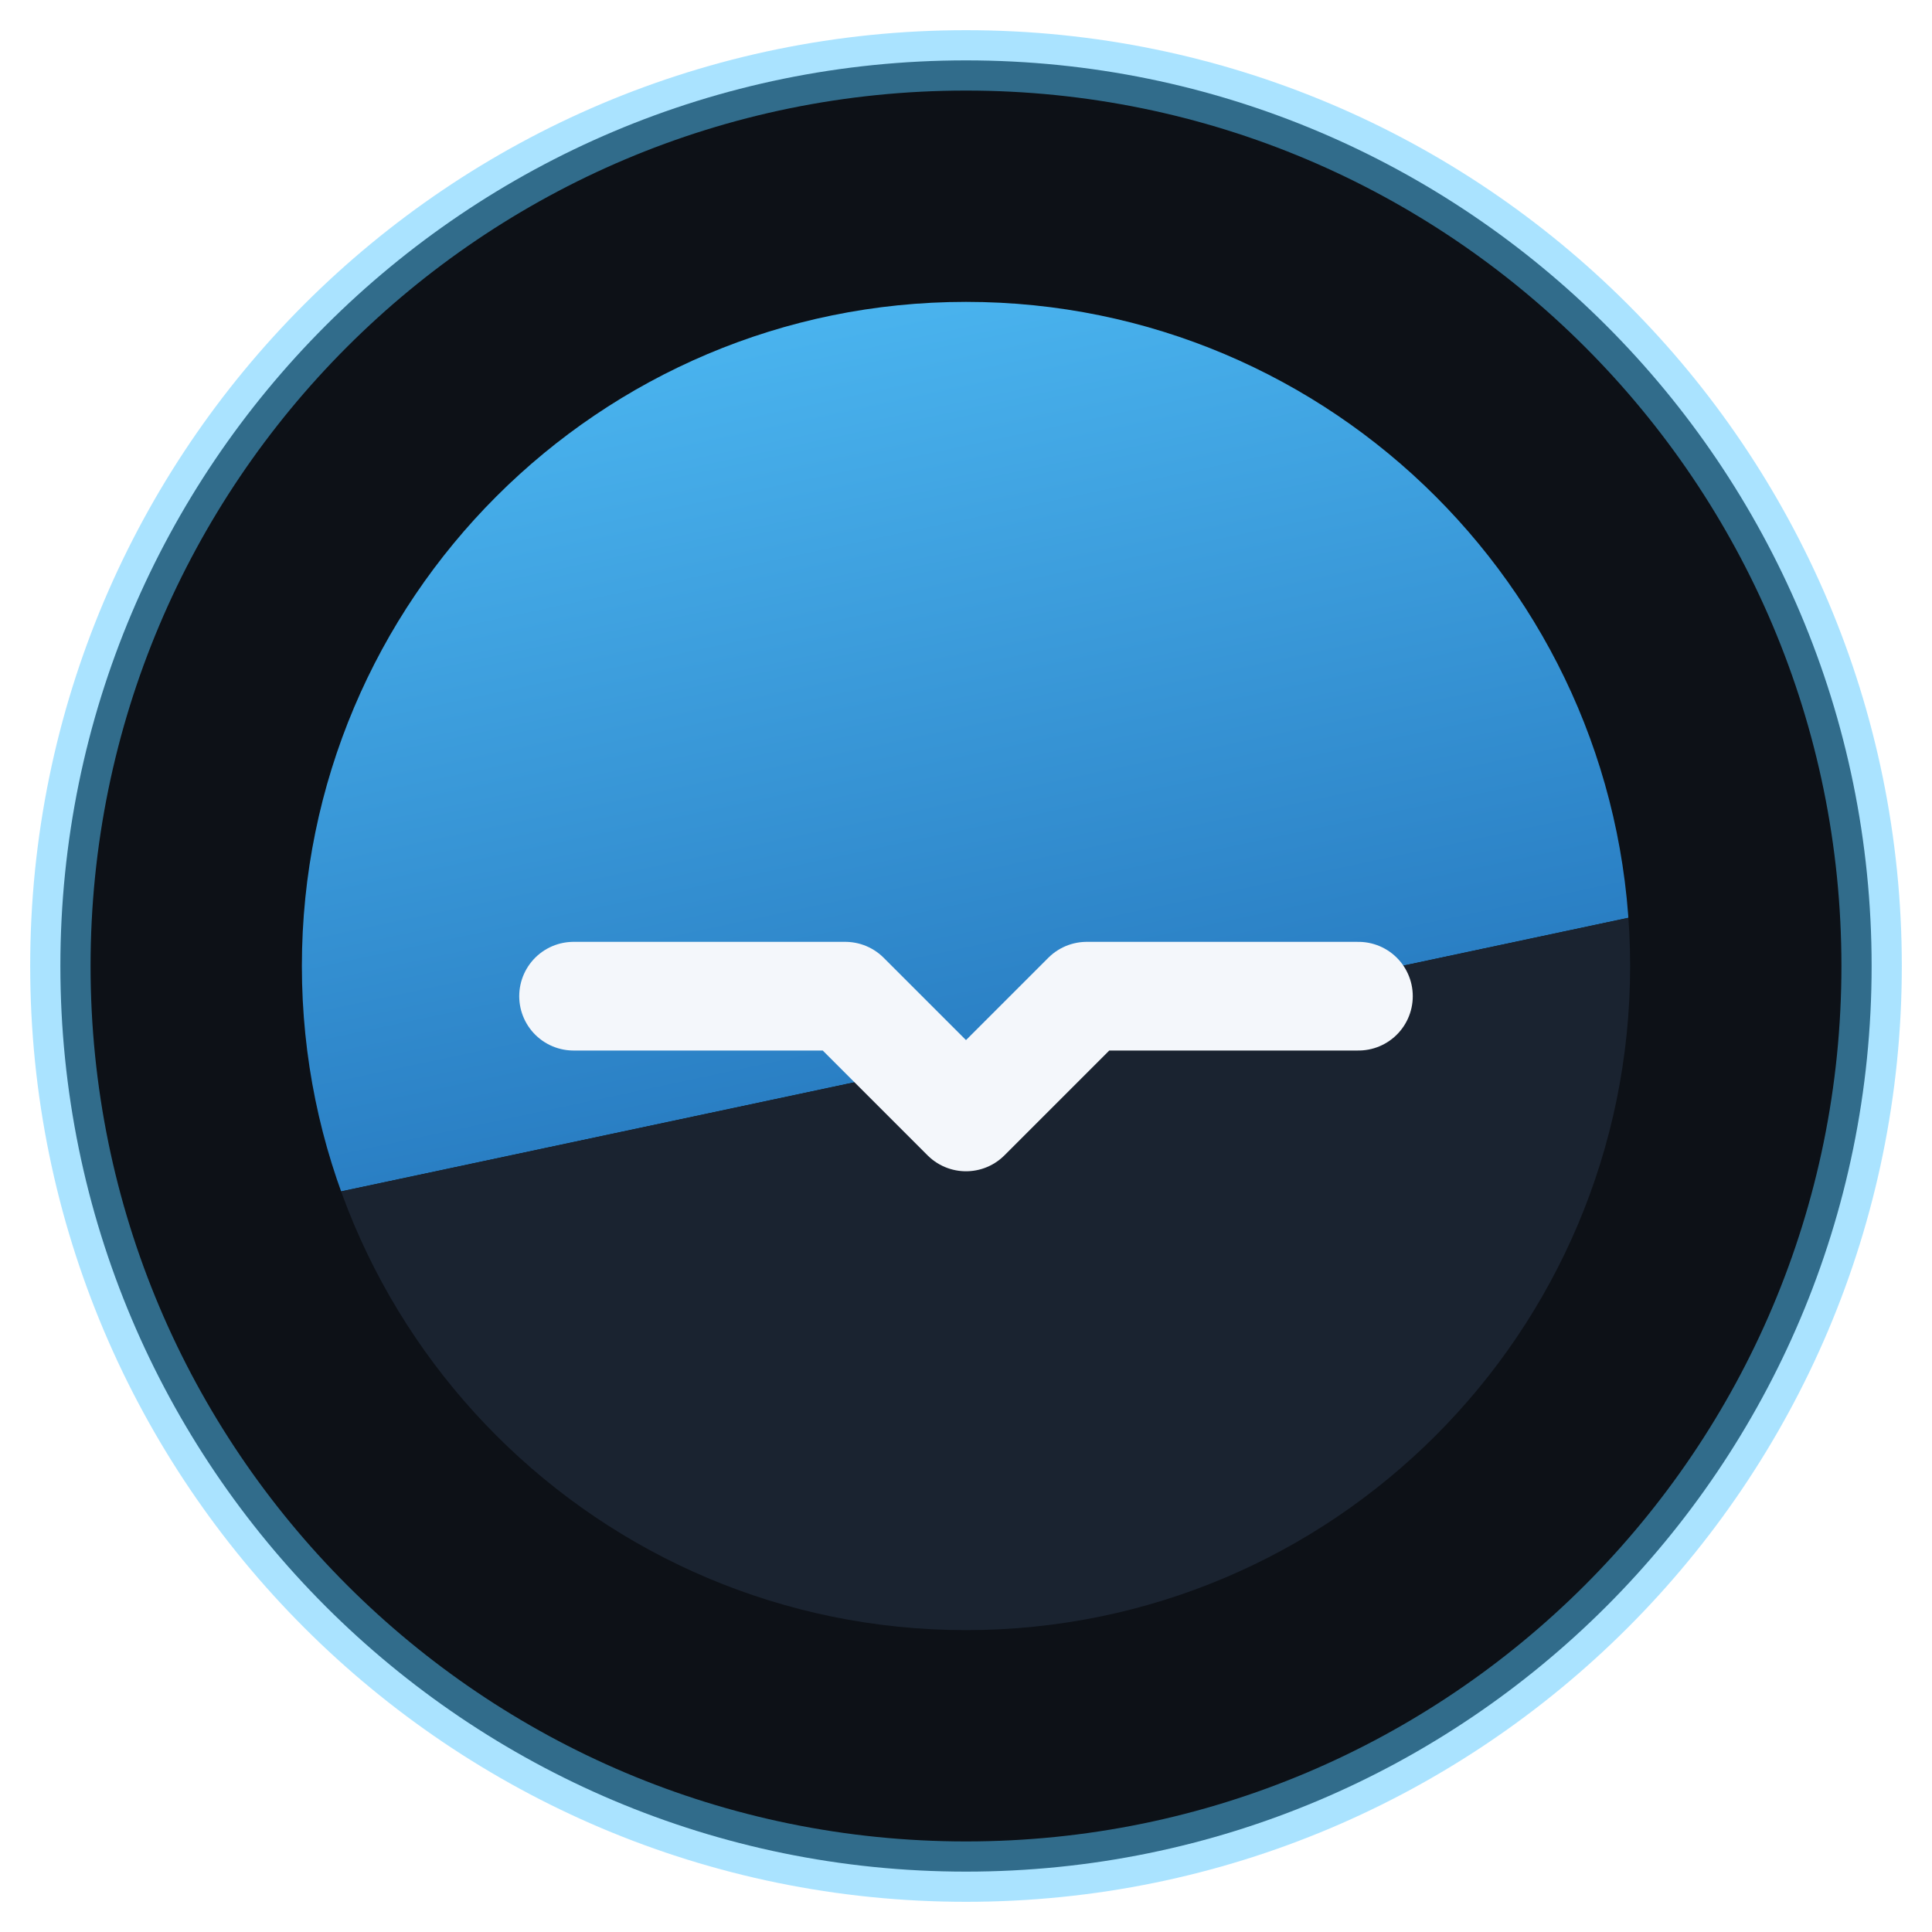
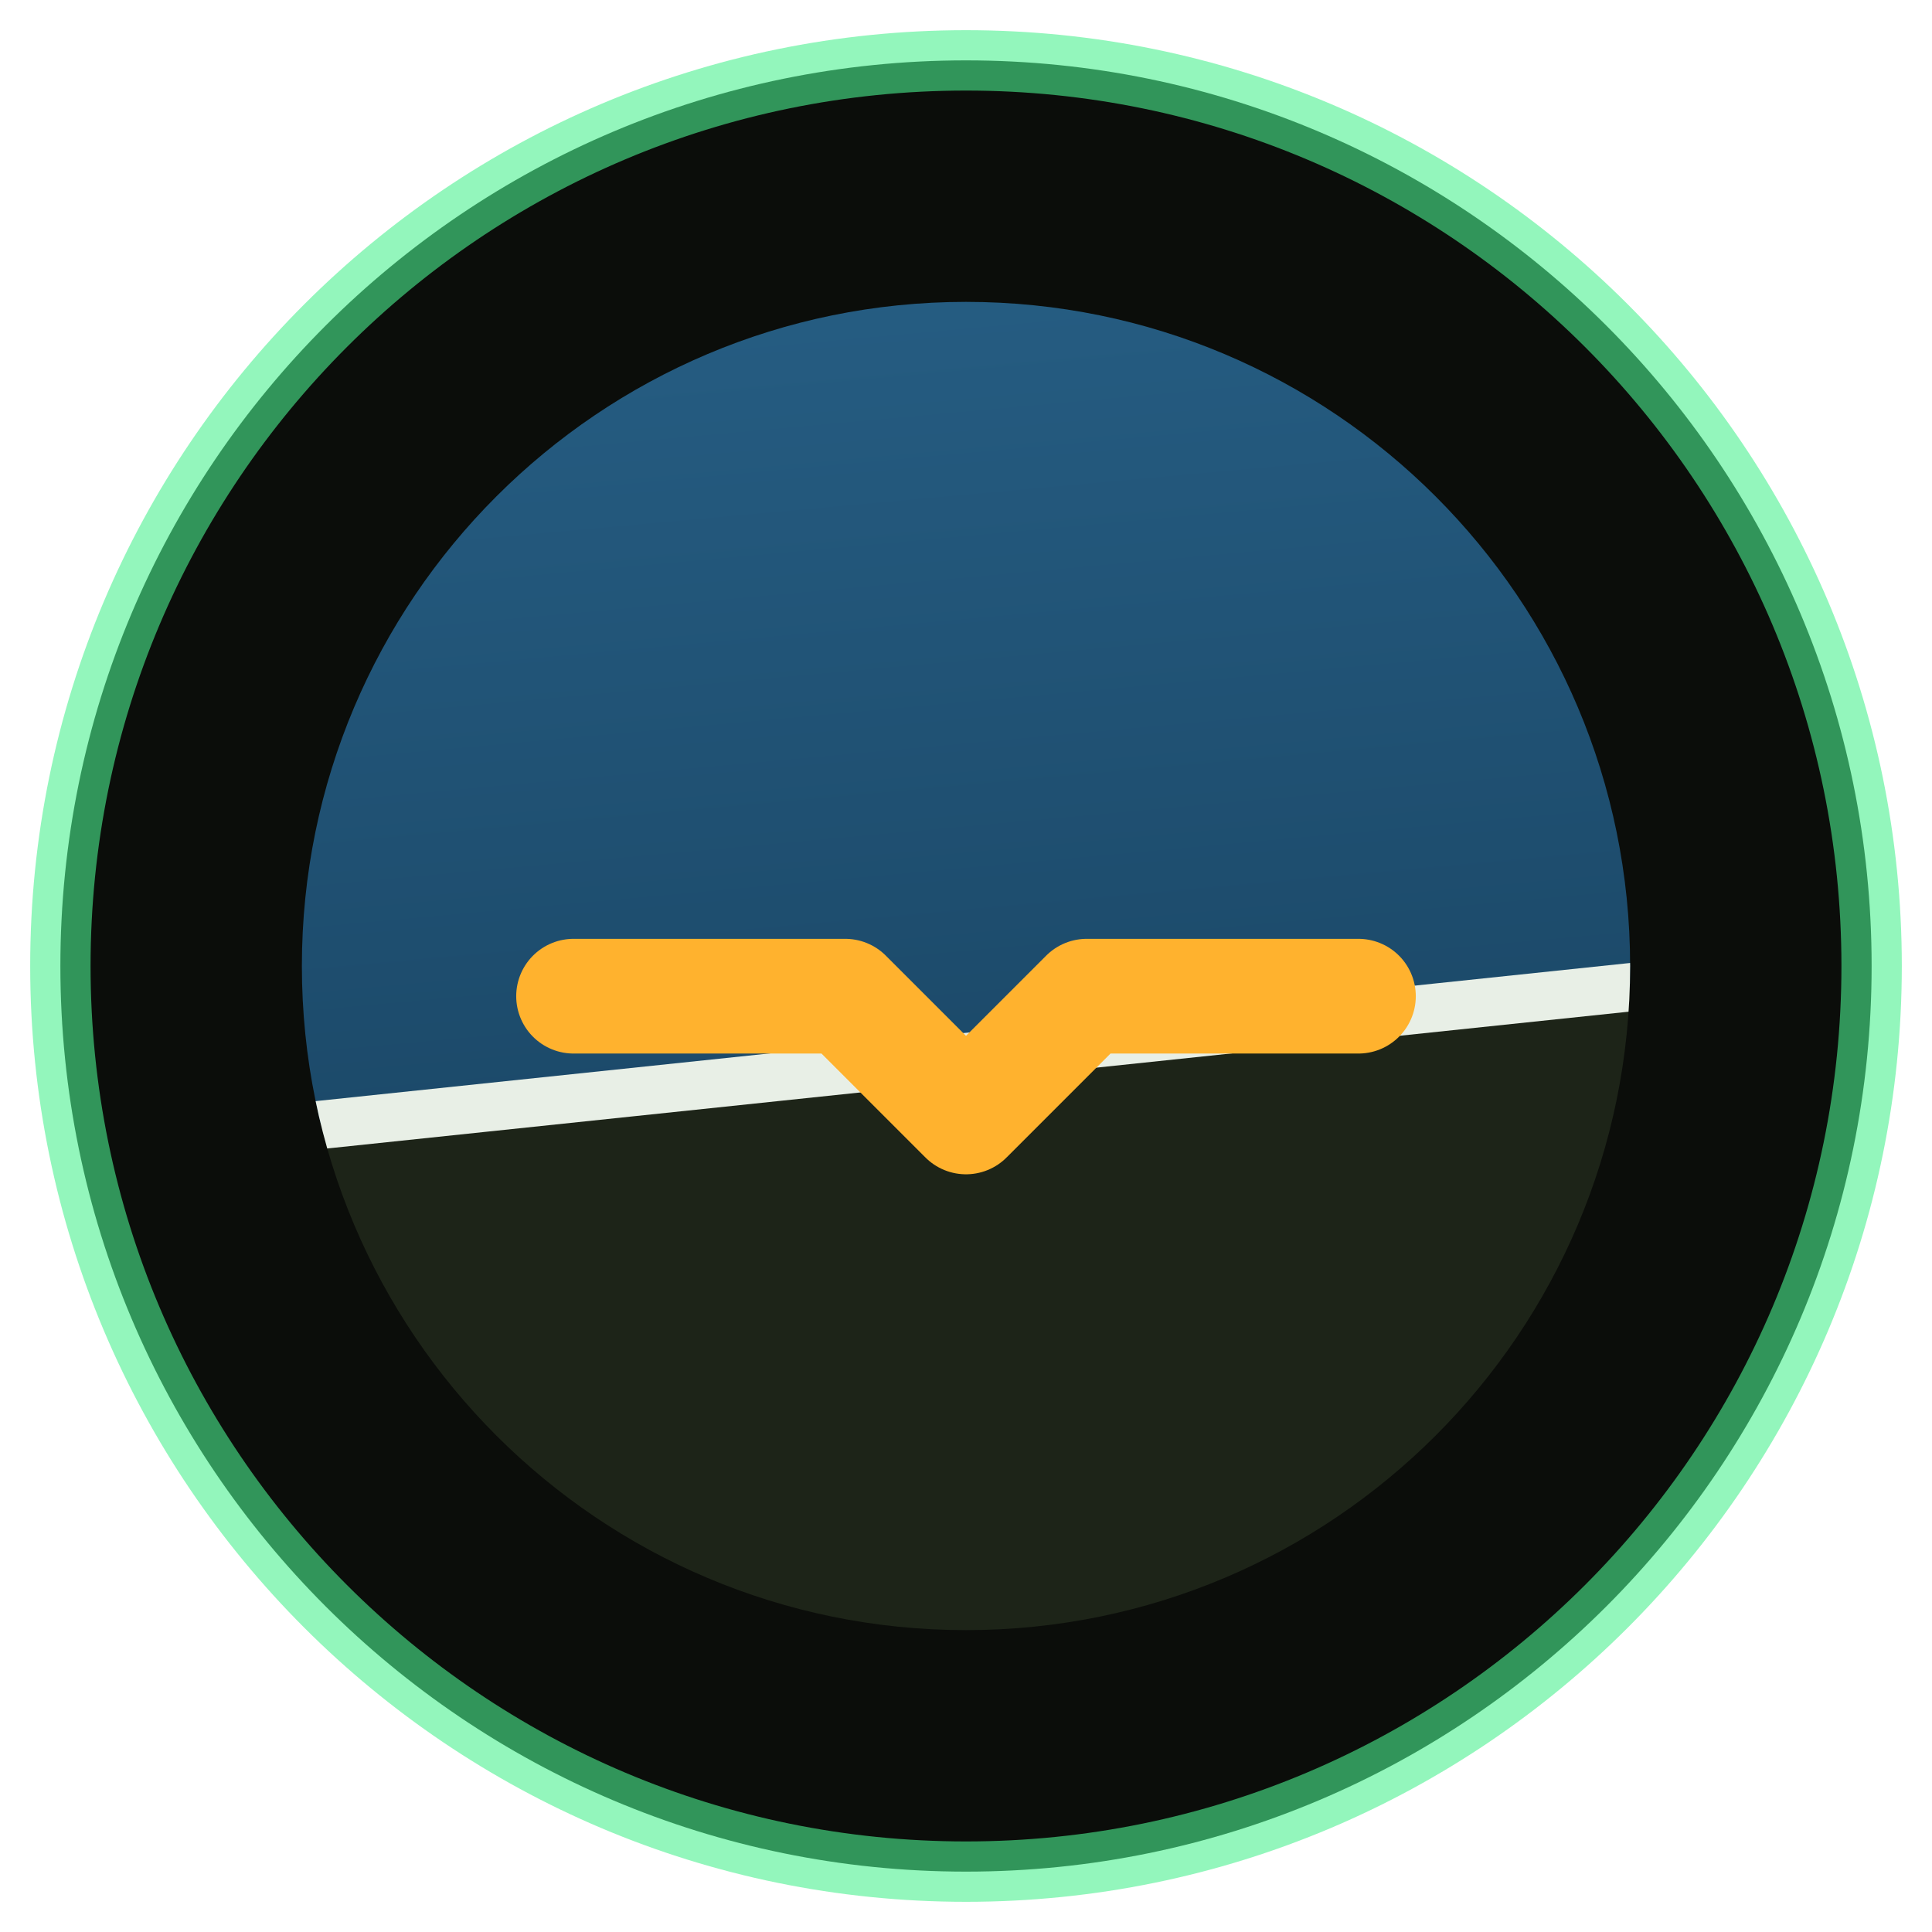
<svg xmlns="http://www.w3.org/2000/svg" viewBox="0 0 32 32">
  <defs>
    <linearGradient id="s" x1="0" y1="0" x2="0" y2="1">
-       <stop offset="0" stop-color="#56c8ff" />
-       <stop offset="1" stop-color="#2a7fc4" />
+       <stop offset="0" stop-color="#2f6f9a" />
+       <stop offset="1" stop-color="#1c4a6a" />
    </linearGradient>
    <clipPath id="c">
      <circle cx="16" cy="16" r="11" />
    </clipPath>
  </defs>
-   <circle cx="16" cy="16" r="15" fill="#0d1117" stroke="#56c8ff" stroke-opacity=".5" />
+   <circle cx="16" cy="16" r="15" fill="#0b0d0a" stroke="#4cf08f" stroke-opacity=".6" />
  <g clip-path="url(#c)">
-     <rect x="0" y="0" width="32" height="17.5" fill="url(#s)" transform="rotate(-12 16 16)" />
-     <rect x="0" y="17.5" width="32" height="20" fill="#1a2330" transform="rotate(-12 16 16)" />
+     <g transform="rotate(-6 16 16)">
+       <rect x="-8" y="-8" width="48" height="25.5" fill="url(#s)" />
+       <rect x="-8" y="17.5" width="48" height="24" fill="#1d2418" />
+       <path d="M-8 17.5h48" stroke="#e8efe6" stroke-width=".8" />
+     </g>
  </g>
-   <path d="M9.5 16.5h4.5l2 2 2-2h4.5" fill="none" stroke="#f4f7fb" stroke-width="1.8" stroke-linecap="round" stroke-linejoin="round" />
+   <path d="M9.5 16.5h4.5l2 2 2-2h4.5" fill="none" stroke="#ffb22e" stroke-width="1.9" stroke-linecap="round" stroke-linejoin="round" />
</svg>
